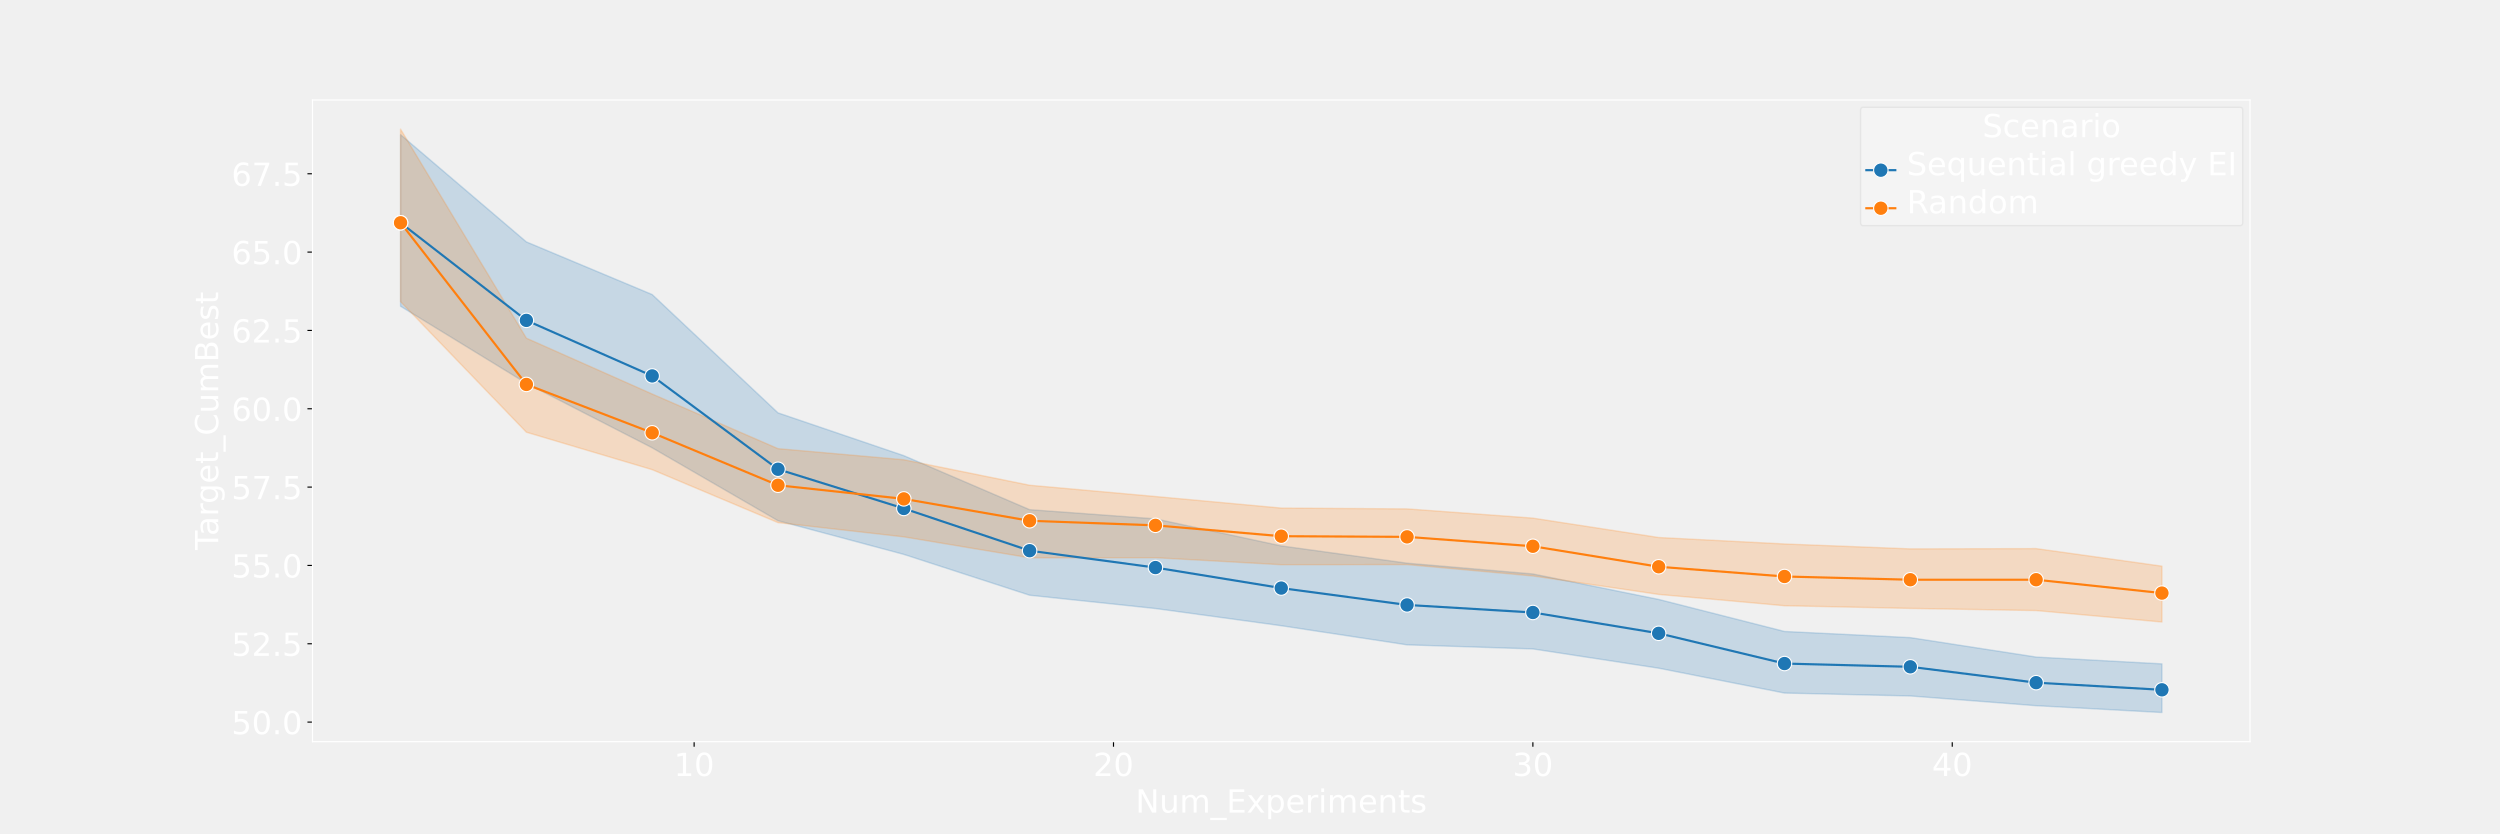
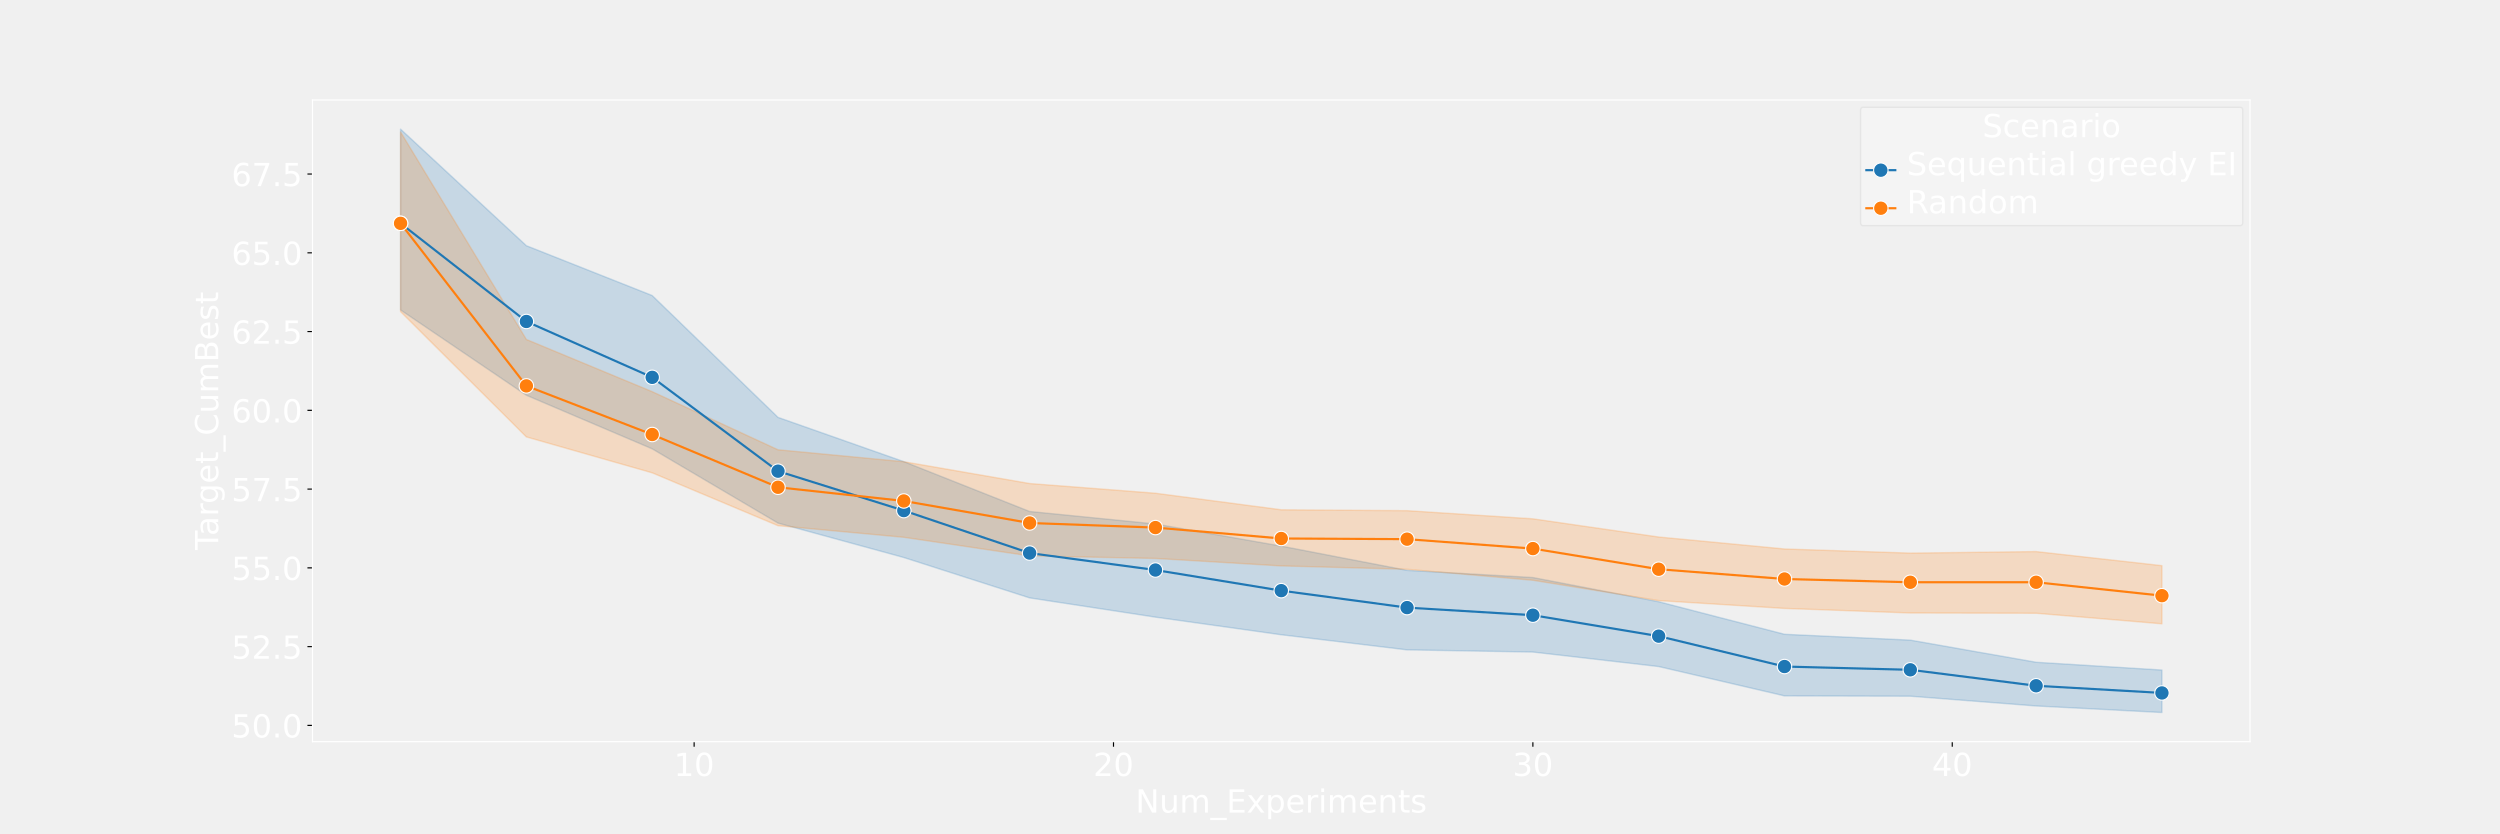
<svg xmlns="http://www.w3.org/2000/svg" xmlns:xlink="http://www.w3.org/1999/xlink" width="1728pt" height="576pt" viewBox="0 0 1728 576" version="1.1">
  <defs>
    <style type="text/css">*{stroke-linejoin: round; stroke-linecap: butt}</style>
  </defs>
  <g id="figure_1">
    <g id="patch_1">
      <path d="M 0 576  L 1728 576  L 1728 0  L 0 0  L 0 576  z " style="fill: none" />
    </g>
    <g id="axes_1">
      <g id="patch_2">
        <path d="M 216 512.64  L 1555.2 512.64  L 1555.2 69.12  L 216 69.12  L 216 512.64  z " style="fill: none" />
      </g>
      <g id="PolyCollection_1">
        <defs>
-           <path id="m6b1d3afaa6" d="M 276.873 -482.898  L 276.873 -364.313  L 363.834 -311.056  L 450.795 -266.464  L 537.756 -216.076  L 624.717 -192.805  L 711.678 -164.578  L 798.639 -155.39  L 885.6 -143.5  L 972.561 -130.277  L 1059.522 -127.456  L 1146.483 -114.148  L 1233.444 -96.96  L 1320.405 -94.95  L 1407.366 -88.23  L 1494.327 -83.52  L 1494.327 -117.121  L 1494.327 -117.121  L 1407.366 -121.837  L 1320.405 -135.272  L 1233.444 -139.528  L 1146.483 -161.669  L 1059.522 -179.256  L 972.561 -186.714  L 885.6 -198.647  L 798.639 -217.356  L 711.678 -223.705  L 624.717 -261.041  L 537.756 -290.604  L 450.795 -372.399  L 363.834 -408.781  L 276.873 -482.898  z " style="stroke: #1f77b4; stroke-opacity: 0.2" />
+           <path id="m8023d11103" d="M 276.873 -486.72  L 276.873 -361.761  L 363.834 -302.789  L 450.795 -265.754  L 537.756 -214.434  L 624.717 -190.644  L 711.678 -162.732  L 798.639 -149.431  L 885.6 -137.256  L 972.561 -126.815  L 1059.522 -125.299  L 1146.483 -115.285  L 1233.444 -95.008  L 1320.405 -94.782  L 1407.366 -88.025  L 1494.327 -83.52  L 1494.327 -112.858  L 1494.327 -112.858  L 1407.366 -118.231  L 1320.405 -133.536  L 1233.444 -137.578  L 1146.483 -160.067  L 1059.522 -176.797  L 972.561 -181.762  L 885.6 -198.51  L 798.639 -213.806  L 711.678 -222.455  L 624.717 -256.9  L 537.756 -287.5  L 450.795 -371.722  L 363.834 -406.154  L 276.873 -486.72  z " style="stroke: #1f77b4; stroke-opacity: 0.2" />
        </defs>
-         <g clip-path="url(#p568fb8f719)">
-           <use xlink:href="#m6b1d3afaa6" x="0" y="576" style="fill: #1f77b4; fill-opacity: 0.2; stroke: #1f77b4; stroke-opacity: 0.2" />
+         <g clip-path="url(#p791ba29fd0)">
+           <use xlink:href="#m8023d11103" x="0" y="576" style="fill: #1f77b4; fill-opacity: 0.2; stroke: #1f77b4; stroke-opacity: 0.2" />
        </g>
      </g>
      <g id="PolyCollection_2">
        <defs>
-           <path id="m522bd55284" d="M 276.873 -486.72  L 276.873 -367.518  L 363.834 -277.247  L 450.795 -251.369  L 537.756 -214.756  L 624.717 -204.92  L 711.678 -190.425  L 798.639 -190.51  L 885.6 -185.677  L 972.561 -185.76  L 1059.522 -177.893  L 1146.483 -165.142  L 1233.444 -157.32  L 1320.405 -155.48  L 1407.366 -153.979  L 1494.327 -146.067  L 1494.327 -184.672  L 1494.327 -184.672  L 1407.366 -196.798  L 1320.405 -196.611  L 1233.444 -199.999  L 1146.483 -204.463  L 1059.522 -217.863  L 972.561 -224.248  L 885.6 -224.811  L 798.639 -232.807  L 711.678 -240.59  L 624.717 -258.207  L 537.756 -265.875  L 450.795 -303.632  L 363.834 -342.232  L 276.873 -486.72  z " style="stroke: #ff7f0e; stroke-opacity: 0.2" />
+           <path id="md706992bbb" d="M 276.873 -484.765  L 276.873 -360.594  L 363.834 -273.994  L 450.795 -249.178  L 537.756 -212.633  L 624.717 -204.616  L 711.678 -191.754  L 798.639 -190.006  L 885.6 -184.835  L 972.561 -182.505  L 1059.522 -174.917  L 1146.483 -160.855  L 1233.444 -155.465  L 1320.405 -152.303  L 1407.366 -152.113  L 1494.327 -144.836  L 1494.327 -185.01  L 1494.327 -185.01  L 1407.366 -194.746  L 1320.405 -193.692  L 1233.444 -196.539  L 1146.483 -204.811  L 1059.522 -217.38  L 972.561 -223.017  L 885.6 -223.635  L 798.639 -235.072  L 711.678 -241.779  L 624.717 -256.849  L 537.756 -265.106  L 450.795 -305.268  L 363.834 -341.347  L 276.873 -484.765  z " style="stroke: #ff7f0e; stroke-opacity: 0.2" />
        </defs>
-         <g clip-path="url(#p568fb8f719)">
-           <use xlink:href="#m522bd55284" x="0" y="576" style="fill: #ff7f0e; fill-opacity: 0.2; stroke: #ff7f0e; stroke-opacity: 0.2" />
+         <g clip-path="url(#p791ba29fd0)">
+           <use xlink:href="#md706992bbb" x="0" y="576" style="fill: #ff7f0e; fill-opacity: 0.2; stroke: #ff7f0e; stroke-opacity: 0.2" />
        </g>
      </g>
      <g id="matplotlib.axis_1">
        <g id="xtick_1">
          <g id="line2d_1">
            <defs>
-               <path id="m9f01b15230" d="M 0 0  L 0 3.5  " style="stroke: #000000; stroke-width: 0.8" />
-             </defs>
-             <g>
-               <use xlink:href="#m9f01b15230" x="479.782" y="512.64" style="stroke: #000000; stroke-width: 0.8" />
+               <path id="m053a741229" d="M 0 0  L 0 3.5  " style="stroke: #000000; stroke-width: 0.8" />
+             </defs>
+             <g>
+               <use xlink:href="#m053a741229" x="479.782" y="512.64" style="stroke: #000000; stroke-width: 0.8" />
            </g>
          </g>
          <g id="text_1">
            <g style="fill: #ffffff" transform="translate(465.7843 536.3566) scale(0.22 -0.22)">
              <defs>
                <path id="DejaVuSans-31" d="M 794 531  L 1825 531  L 1825 4091  L 703 3866  L 703 4441  L 1819 4666  L 2450 4666  L 2450 531  L 3481 531  L 3481 0  L 794 0  L 794 531  z " transform="scale(0.015625)" />
                <path id="DejaVuSans-30" d="M 2034 4250  Q 1547 4250 1301 3770  Q 1056 3291 1056 2328  Q 1056 1369 1301 889  Q 1547 409 2034 409  Q 2525 409 2770 889  Q 3016 1369 3016 2328  Q 3016 3291 2770 3770  Q 2525 4250 2034 4250  z M 2034 4750  Q 2819 4750 3233 4129  Q 3647 3509 3647 2328  Q 3647 1150 3233 529  Q 2819 -91 2034 -91  Q 1250 -91 836 529  Q 422 1150 422 2328  Q 422 3509 836 4129  Q 1250 4750 2034 4750  z " transform="scale(0.015625)" />
              </defs>
              <use xlink:href="#DejaVuSans-31" />
              <use xlink:href="#DejaVuSans-30" x="63.623" />
            </g>
          </g>
        </g>
        <g id="xtick_2">
          <g id="line2d_2">
            <g>
-               <use xlink:href="#m9f01b15230" x="769.652" y="512.64" style="stroke: #000000; stroke-width: 0.8" />
+               <use xlink:href="#m053a741229" x="769.652" y="512.64" style="stroke: #000000; stroke-width: 0.8" />
            </g>
          </g>
          <g id="text_2">
            <g style="fill: #ffffff" transform="translate(755.6544 536.3566) scale(0.22 -0.22)">
              <defs>
                <path id="DejaVuSans-32" d="M 1228 531  L 3431 531  L 3431 0  L 469 0  L 469 531  Q 828 903 1448 1529  Q 2069 2156 2228 2338  Q 2531 2678 2651 2914  Q 2772 3150 2772 3378  Q 2772 3750 2511 3984  Q 2250 4219 1831 4219  Q 1534 4219 1204 4116  Q 875 4013 500 3803  L 500 4441  Q 881 4594 1212 4672  Q 1544 4750 1819 4750  Q 2544 4750 2975 4387  Q 3406 4025 3406 3419  Q 3406 3131 3298 2873  Q 3191 2616 2906 2266  Q 2828 2175 2409 1742  Q 1991 1309 1228 531  z " transform="scale(0.015625)" />
              </defs>
              <use xlink:href="#DejaVuSans-32" />
              <use xlink:href="#DejaVuSans-30" x="63.623" />
            </g>
          </g>
        </g>
        <g id="xtick_3">
          <g id="line2d_3">
            <g>
-               <use xlink:href="#m9f01b15230" x="1059.522" y="512.64" style="stroke: #000000; stroke-width: 0.8" />
+               <use xlink:href="#m053a741229" x="1059.522" y="512.64" style="stroke: #000000; stroke-width: 0.8" />
            </g>
          </g>
          <g id="text_3">
            <g style="fill: #ffffff" transform="translate(1045.525 536.3566) scale(0.22 -0.22)">
              <defs>
                <path id="DejaVuSans-33" d="M 2597 2516  Q 3050 2419 3304 2112  Q 3559 1806 3559 1356  Q 3559 666 3084 287  Q 2609 -91 1734 -91  Q 1441 -91 1130 -33  Q 819 25 488 141  L 488 750  Q 750 597 1062 519  Q 1375 441 1716 441  Q 2309 441 2620 675  Q 2931 909 2931 1356  Q 2931 1769 2642 2001  Q 2353 2234 1838 2234  L 1294 2234  L 1294 2753  L 1863 2753  Q 2328 2753 2575 2939  Q 2822 3125 2822 3475  Q 2822 3834 2567 4026  Q 2313 4219 1838 4219  Q 1578 4219 1281 4162  Q 984 4106 628 3988  L 628 4550  Q 988 4650 1302 4700  Q 1616 4750 1894 4750  Q 2613 4750 3031 4423  Q 3450 4097 3450 3541  Q 3450 3153 3228 2886  Q 3006 2619 2597 2516  z " transform="scale(0.015625)" />
              </defs>
              <use xlink:href="#DejaVuSans-33" />
              <use xlink:href="#DejaVuSans-30" x="63.623" />
            </g>
          </g>
        </g>
        <g id="xtick_4">
          <g id="line2d_4">
            <g>
-               <use xlink:href="#m9f01b15230" x="1349.392" y="512.64" style="stroke: #000000; stroke-width: 0.8" />
+               <use xlink:href="#m053a741229" x="1349.392" y="512.64" style="stroke: #000000; stroke-width: 0.8" />
            </g>
          </g>
          <g id="text_4">
            <g style="fill: #ffffff" transform="translate(1335.395 536.3566) scale(0.22 -0.22)">
              <defs>
                <path id="DejaVuSans-34" d="M 2419 4116  L 825 1625  L 2419 1625  L 2419 4116  z M 2253 4666  L 3047 4666  L 3047 1625  L 3713 1625  L 3713 1100  L 3047 1100  L 3047 0  L 2419 0  L 2419 1100  L 313 1100  L 313 1709  L 2253 4666  z " transform="scale(0.015625)" />
              </defs>
              <use xlink:href="#DejaVuSans-34" />
              <use xlink:href="#DejaVuSans-30" x="63.623" />
            </g>
          </g>
        </g>
        <g id="text_5">
          <g style="fill: #ffffff" transform="translate(784.8967 561.6484) scale(0.22 -0.22)">
            <defs>
              <path id="DejaVuSans-4e" d="M 628 4666  L 1478 4666  L 3547 763  L 3547 4666  L 4159 4666  L 4159 0  L 3309 0  L 1241 3903  L 1241 0  L 628 0  L 628 4666  z " transform="scale(0.015625)" />
              <path id="DejaVuSans-75" d="M 544 1381  L 544 3500  L 1119 3500  L 1119 1403  Q 1119 906 1312 657  Q 1506 409 1894 409  Q 2359 409 2629 706  Q 2900 1003 2900 1516  L 2900 3500  L 3475 3500  L 3475 0  L 2900 0  L 2900 538  Q 2691 219 2414 64  Q 2138 -91 1772 -91  Q 1169 -91 856 284  Q 544 659 544 1381  z M 1991 3584  L 1991 3584  z " transform="scale(0.015625)" />
              <path id="DejaVuSans-6d" d="M 3328 2828  Q 3544 3216 3844 3400  Q 4144 3584 4550 3584  Q 5097 3584 5394 3201  Q 5691 2819 5691 2113  L 5691 0  L 5113 0  L 5113 2094  Q 5113 2597 4934 2840  Q 4756 3084 4391 3084  Q 3944 3084 3684 2787  Q 3425 2491 3425 1978  L 3425 0  L 2847 0  L 2847 2094  Q 2847 2600 2669 2842  Q 2491 3084 2119 3084  Q 1678 3084 1418 2786  Q 1159 2488 1159 1978  L 1159 0  L 581 0  L 581 3500  L 1159 3500  L 1159 2956  Q 1356 3278 1631 3431  Q 1906 3584 2284 3584  Q 2666 3584 2933 3390  Q 3200 3197 3328 2828  z " transform="scale(0.015625)" />
              <path id="DejaVuSans-5f" d="M 3263 -1063  L 3263 -1509  L -63 -1509  L -63 -1063  L 3263 -1063  z " transform="scale(0.015625)" />
              <path id="DejaVuSans-45" d="M 628 4666  L 3578 4666  L 3578 4134  L 1259 4134  L 1259 2753  L 3481 2753  L 3481 2222  L 1259 2222  L 1259 531  L 3634 531  L 3634 0  L 628 0  L 628 4666  z " transform="scale(0.015625)" />
              <path id="DejaVuSans-78" d="M 3513 3500  L 2247 1797  L 3578 0  L 2900 0  L 1881 1375  L 863 0  L 184 0  L 1544 1831  L 300 3500  L 978 3500  L 1906 2253  L 2834 3500  L 3513 3500  z " transform="scale(0.015625)" />
              <path id="DejaVuSans-70" d="M 1159 525  L 1159 -1331  L 581 -1331  L 581 3500  L 1159 3500  L 1159 2969  Q 1341 3281 1617 3432  Q 1894 3584 2278 3584  Q 2916 3584 3314 3078  Q 3713 2572 3713 1747  Q 3713 922 3314 415  Q 2916 -91 2278 -91  Q 1894 -91 1617 61  Q 1341 213 1159 525  z M 3116 1747  Q 3116 2381 2855 2742  Q 2594 3103 2138 3103  Q 1681 3103 1420 2742  Q 1159 2381 1159 1747  Q 1159 1113 1420 752  Q 1681 391 2138 391  Q 2594 391 2855 752  Q 3116 1113 3116 1747  z " transform="scale(0.015625)" />
              <path id="DejaVuSans-65" d="M 3597 1894  L 3597 1613  L 953 1613  Q 991 1019 1311 708  Q 1631 397 2203 397  Q 2534 397 2845 478  Q 3156 559 3463 722  L 3463 178  Q 3153 47 2828 -22  Q 2503 -91 2169 -91  Q 1331 -91 842 396  Q 353 884 353 1716  Q 353 2575 817 3079  Q 1281 3584 2069 3584  Q 2775 3584 3186 3129  Q 3597 2675 3597 1894  z M 3022 2063  Q 3016 2534 2758 2815  Q 2500 3097 2075 3097  Q 1594 3097 1305 2825  Q 1016 2553 972 2059  L 3022 2063  z " transform="scale(0.015625)" />
              <path id="DejaVuSans-72" d="M 2631 2963  Q 2534 3019 2420 3045  Q 2306 3072 2169 3072  Q 1681 3072 1420 2755  Q 1159 2438 1159 1844  L 1159 0  L 581 0  L 581 3500  L 1159 3500  L 1159 2956  Q 1341 3275 1631 3429  Q 1922 3584 2338 3584  Q 2397 3584 2469 3576  Q 2541 3569 2628 3553  L 2631 2963  z " transform="scale(0.015625)" />
              <path id="DejaVuSans-69" d="M 603 3500  L 1178 3500  L 1178 0  L 603 0  L 603 3500  z M 603 4863  L 1178 4863  L 1178 4134  L 603 4134  L 603 4863  z " transform="scale(0.015625)" />
              <path id="DejaVuSans-6e" d="M 3513 2113  L 3513 0  L 2938 0  L 2938 2094  Q 2938 2591 2744 2837  Q 2550 3084 2163 3084  Q 1697 3084 1428 2787  Q 1159 2491 1159 1978  L 1159 0  L 581 0  L 581 3500  L 1159 3500  L 1159 2956  Q 1366 3272 1645 3428  Q 1925 3584 2291 3584  Q 2894 3584 3203 3211  Q 3513 2838 3513 2113  z " transform="scale(0.015625)" />
              <path id="DejaVuSans-74" d="M 1172 4494  L 1172 3500  L 2356 3500  L 2356 3053  L 1172 3053  L 1172 1153  Q 1172 725 1289 603  Q 1406 481 1766 481  L 2356 481  L 2356 0  L 1766 0  Q 1100 0 847 248  Q 594 497 594 1153  L 594 3053  L 172 3053  L 172 3500  L 594 3500  L 594 4494  L 1172 4494  z " transform="scale(0.015625)" />
              <path id="DejaVuSans-73" d="M 2834 3397  L 2834 2853  Q 2591 2978 2328 3040  Q 2066 3103 1784 3103  Q 1356 3103 1142 2972  Q 928 2841 928 2578  Q 928 2378 1081 2264  Q 1234 2150 1697 2047  L 1894 2003  Q 2506 1872 2764 1633  Q 3022 1394 3022 966  Q 3022 478 2636 193  Q 2250 -91 1575 -91  Q 1294 -91 989 -36  Q 684 19 347 128  L 347 722  Q 666 556 975 473  Q 1284 391 1588 391  Q 1994 391 2212 530  Q 2431 669 2431 922  Q 2431 1156 2273 1281  Q 2116 1406 1581 1522  L 1381 1569  Q 847 1681 609 1914  Q 372 2147 372 2553  Q 372 3047 722 3315  Q 1072 3584 1716 3584  Q 2034 3584 2315 3537  Q 2597 3491 2834 3397  z " transform="scale(0.015625)" />
            </defs>
            <use xlink:href="#DejaVuSans-4e" />
            <use xlink:href="#DejaVuSans-75" x="74.805" />
            <use xlink:href="#DejaVuSans-6d" x="138.184" />
            <use xlink:href="#DejaVuSans-5f" x="235.596" />
            <use xlink:href="#DejaVuSans-45" x="285.596" />
            <use xlink:href="#DejaVuSans-78" x="348.779" />
            <use xlink:href="#DejaVuSans-70" x="407.959" />
            <use xlink:href="#DejaVuSans-65" x="471.436" />
            <use xlink:href="#DejaVuSans-72" x="532.959" />
            <use xlink:href="#DejaVuSans-69" x="574.072" />
            <use xlink:href="#DejaVuSans-6d" x="601.855" />
            <use xlink:href="#DejaVuSans-65" x="699.268" />
            <use xlink:href="#DejaVuSans-6e" x="760.791" />
            <use xlink:href="#DejaVuSans-74" x="824.17" />
            <use xlink:href="#DejaVuSans-73" x="863.379" />
          </g>
        </g>
      </g>
      <g id="matplotlib.axis_2">
        <g id="ytick_1">
          <g id="line2d_5">
            <defs>
-               <path id="m032717b1e7" d="M 0 0  L -3.5 0  " style="stroke: #000000; stroke-width: 0.8" />
-             </defs>
-             <g>
-               <use xlink:href="#m032717b1e7" x="216" y="499.108" style="stroke: #000000; stroke-width: 0.8" />
+               <path id="m3810c0549a" d="M 0 0  L -3.5 0  " style="stroke: #000000; stroke-width: 0.8" />
+             </defs>
+             <g>
+               <use xlink:href="#m3810c0549a" x="216" y="501.397" style="stroke: #000000; stroke-width: 0.8" />
            </g>
          </g>
          <g id="text_6">
-             <g style="fill: #ffffff" transform="translate(160.0156 507.4663) scale(0.22 -0.22)">
+             <g style="fill: #ffffff" transform="translate(160.0156 509.7552) scale(0.22 -0.22)">
              <defs>
                <path id="DejaVuSans-35" d="M 691 4666  L 3169 4666  L 3169 4134  L 1269 4134  L 1269 2991  Q 1406 3038 1543 3061  Q 1681 3084 1819 3084  Q 2600 3084 3056 2656  Q 3513 2228 3513 1497  Q 3513 744 3044 326  Q 2575 -91 1722 -91  Q 1428 -91 1123 -41  Q 819 9 494 109  L 494 744  Q 775 591 1075 516  Q 1375 441 1709 441  Q 2250 441 2565 725  Q 2881 1009 2881 1497  Q 2881 1984 2565 2268  Q 2250 2553 1709 2553  Q 1456 2553 1204 2497  Q 953 2441 691 2322  L 691 4666  z " transform="scale(0.015625)" />
                <path id="DejaVuSans-2e" d="M 684 794  L 1344 794  L 1344 0  L 684 0  L 684 794  z " transform="scale(0.015625)" />
              </defs>
              <use xlink:href="#DejaVuSans-35" />
              <use xlink:href="#DejaVuSans-30" x="63.623" />
              <use xlink:href="#DejaVuSans-2e" x="127.246" />
              <use xlink:href="#DejaVuSans-30" x="159.033" />
            </g>
          </g>
        </g>
        <g id="ytick_2">
          <g id="line2d_6">
            <g>
-               <use xlink:href="#m032717b1e7" x="216" y="444.964" style="stroke: #000000; stroke-width: 0.8" />
+               <use xlink:href="#m3810c0549a" x="216" y="446.955" style="stroke: #000000; stroke-width: 0.8" />
            </g>
          </g>
          <g id="text_7">
-             <g style="fill: #ffffff" transform="translate(160.0156 453.3227) scale(0.22 -0.22)">
+             <g style="fill: #ffffff" transform="translate(160.0156 455.3134) scale(0.22 -0.22)">
              <use xlink:href="#DejaVuSans-35" />
              <use xlink:href="#DejaVuSans-32" x="63.623" />
              <use xlink:href="#DejaVuSans-2e" x="127.246" />
              <use xlink:href="#DejaVuSans-35" x="159.033" />
            </g>
          </g>
        </g>
        <g id="ytick_3">
          <g id="line2d_7">
            <g>
-               <use xlink:href="#m032717b1e7" x="216" y="390.821" style="stroke: #000000; stroke-width: 0.8" />
+               <use xlink:href="#m3810c0549a" x="216" y="392.513" style="stroke: #000000; stroke-width: 0.8" />
            </g>
          </g>
          <g id="text_8">
-             <g style="fill: #ffffff" transform="translate(160.0156 399.1791) scale(0.22 -0.22)">
+             <g style="fill: #ffffff" transform="translate(160.0156 400.8717) scale(0.22 -0.22)">
              <use xlink:href="#DejaVuSans-35" />
              <use xlink:href="#DejaVuSans-35" x="63.623" />
              <use xlink:href="#DejaVuSans-2e" x="127.246" />
              <use xlink:href="#DejaVuSans-30" x="159.033" />
            </g>
          </g>
        </g>
        <g id="ytick_4">
          <g id="line2d_8">
            <g>
-               <use xlink:href="#m032717b1e7" x="216" y="336.677" style="stroke: #000000; stroke-width: 0.8" />
+               <use xlink:href="#m3810c0549a" x="216" y="338.072" style="stroke: #000000; stroke-width: 0.8" />
            </g>
          </g>
          <g id="text_9">
-             <g style="fill: #ffffff" transform="translate(160.0156 345.0355) scale(0.22 -0.22)">
+             <g style="fill: #ffffff" transform="translate(160.0156 346.4299) scale(0.22 -0.22)">
              <defs>
                <path id="DejaVuSans-37" d="M 525 4666  L 3525 4666  L 3525 4397  L 1831 0  L 1172 0  L 2766 4134  L 525 4134  L 525 4666  z " transform="scale(0.015625)" />
              </defs>
              <use xlink:href="#DejaVuSans-35" />
              <use xlink:href="#DejaVuSans-37" x="63.623" />
              <use xlink:href="#DejaVuSans-2e" x="127.246" />
              <use xlink:href="#DejaVuSans-35" x="159.033" />
            </g>
          </g>
        </g>
        <g id="ytick_5">
          <g id="line2d_9">
            <g>
-               <use xlink:href="#m032717b1e7" x="216" y="282.534" style="stroke: #000000; stroke-width: 0.8" />
+               <use xlink:href="#m3810c0549a" x="216" y="283.63" style="stroke: #000000; stroke-width: 0.8" />
            </g>
          </g>
          <g id="text_10">
-             <g style="fill: #ffffff" transform="translate(160.0156 290.8919) scale(0.22 -0.22)">
+             <g style="fill: #ffffff" transform="translate(160.0156 291.9881) scale(0.22 -0.22)">
              <defs>
                <path id="DejaVuSans-36" d="M 2113 2584  Q 1688 2584 1439 2293  Q 1191 2003 1191 1497  Q 1191 994 1439 701  Q 1688 409 2113 409  Q 2538 409 2786 701  Q 3034 994 3034 1497  Q 3034 2003 2786 2293  Q 2538 2584 2113 2584  z M 3366 4563  L 3366 3988  Q 3128 4100 2886 4159  Q 2644 4219 2406 4219  Q 1781 4219 1451 3797  Q 1122 3375 1075 2522  Q 1259 2794 1537 2939  Q 1816 3084 2150 3084  Q 2853 3084 3261 2657  Q 3669 2231 3669 1497  Q 3669 778 3244 343  Q 2819 -91 2113 -91  Q 1303 -91 875 529  Q 447 1150 447 2328  Q 447 3434 972 4092  Q 1497 4750 2381 4750  Q 2619 4750 2861 4703  Q 3103 4656 3366 4563  z " transform="scale(0.015625)" />
              </defs>
              <use xlink:href="#DejaVuSans-36" />
              <use xlink:href="#DejaVuSans-30" x="63.623" />
              <use xlink:href="#DejaVuSans-2e" x="127.246" />
              <use xlink:href="#DejaVuSans-30" x="159.033" />
            </g>
          </g>
        </g>
        <g id="ytick_6">
          <g id="line2d_10">
            <g>
-               <use xlink:href="#m032717b1e7" x="216" y="228.39" style="stroke: #000000; stroke-width: 0.8" />
+               <use xlink:href="#m3810c0549a" x="216" y="229.188" style="stroke: #000000; stroke-width: 0.8" />
            </g>
          </g>
          <g id="text_11">
-             <g style="fill: #ffffff" transform="translate(160.0156 236.7483) scale(0.22 -0.22)">
+             <g style="fill: #ffffff" transform="translate(160.0156 237.5464) scale(0.22 -0.22)">
              <use xlink:href="#DejaVuSans-36" />
              <use xlink:href="#DejaVuSans-32" x="63.623" />
              <use xlink:href="#DejaVuSans-2e" x="127.246" />
              <use xlink:href="#DejaVuSans-35" x="159.033" />
            </g>
          </g>
        </g>
        <g id="ytick_7">
          <g id="line2d_11">
            <g>
-               <use xlink:href="#m032717b1e7" x="216" y="174.246" style="stroke: #000000; stroke-width: 0.8" />
+               <use xlink:href="#m3810c0549a" x="216" y="174.746" style="stroke: #000000; stroke-width: 0.8" />
            </g>
          </g>
          <g id="text_12">
-             <g style="fill: #ffffff" transform="translate(160.0156 182.6047) scale(0.22 -0.22)">
+             <g style="fill: #ffffff" transform="translate(160.0156 183.1046) scale(0.22 -0.22)">
              <use xlink:href="#DejaVuSans-36" />
              <use xlink:href="#DejaVuSans-35" x="63.623" />
              <use xlink:href="#DejaVuSans-2e" x="127.246" />
              <use xlink:href="#DejaVuSans-30" x="159.033" />
            </g>
          </g>
        </g>
        <g id="ytick_8">
          <g id="line2d_12">
            <g>
-               <use xlink:href="#m032717b1e7" x="216" y="120.103" style="stroke: #000000; stroke-width: 0.8" />
+               <use xlink:href="#m3810c0549a" x="216" y="120.305" style="stroke: #000000; stroke-width: 0.8" />
            </g>
          </g>
          <g id="text_13">
-             <g style="fill: #ffffff" transform="translate(160.0156 128.4611) scale(0.22 -0.22)">
+             <g style="fill: #ffffff" transform="translate(160.0156 128.6628) scale(0.22 -0.22)">
              <use xlink:href="#DejaVuSans-36" />
              <use xlink:href="#DejaVuSans-37" x="63.623" />
              <use xlink:href="#DejaVuSans-2e" x="127.246" />
              <use xlink:href="#DejaVuSans-35" x="159.033" />
            </g>
          </g>
        </g>
        <g id="text_14">
          <g style="fill: #ffffff" transform="translate(150.8284 380.1433) rotate(-90) scale(0.22 -0.22)">
            <defs>
              <path id="DejaVuSans-54" d="M -19 4666  L 3928 4666  L 3928 4134  L 2272 4134  L 2272 0  L 1638 0  L 1638 4134  L -19 4134  L -19 4666  z " transform="scale(0.015625)" />
              <path id="DejaVuSans-61" d="M 2194 1759  Q 1497 1759 1228 1600  Q 959 1441 959 1056  Q 959 750 1161 570  Q 1363 391 1709 391  Q 2188 391 2477 730  Q 2766 1069 2766 1631  L 2766 1759  L 2194 1759  z M 3341 1997  L 3341 0  L 2766 0  L 2766 531  Q 2569 213 2275 61  Q 1981 -91 1556 -91  Q 1019 -91 701 211  Q 384 513 384 1019  Q 384 1609 779 1909  Q 1175 2209 1959 2209  L 2766 2209  L 2766 2266  Q 2766 2663 2505 2880  Q 2244 3097 1772 3097  Q 1472 3097 1187 3025  Q 903 2953 641 2809  L 641 3341  Q 956 3463 1253 3523  Q 1550 3584 1831 3584  Q 2591 3584 2966 3190  Q 3341 2797 3341 1997  z " transform="scale(0.015625)" />
              <path id="DejaVuSans-67" d="M 2906 1791  Q 2906 2416 2648 2759  Q 2391 3103 1925 3103  Q 1463 3103 1205 2759  Q 947 2416 947 1791  Q 947 1169 1205 825  Q 1463 481 1925 481  Q 2391 481 2648 825  Q 2906 1169 2906 1791  z M 3481 434  Q 3481 -459 3084 -895  Q 2688 -1331 1869 -1331  Q 1566 -1331 1297 -1286  Q 1028 -1241 775 -1147  L 775 -588  Q 1028 -725 1275 -790  Q 1522 -856 1778 -856  Q 2344 -856 2625 -561  Q 2906 -266 2906 331  L 2906 616  Q 2728 306 2450 153  Q 2172 0 1784 0  Q 1141 0 747 490  Q 353 981 353 1791  Q 353 2603 747 3093  Q 1141 3584 1784 3584  Q 2172 3584 2450 3431  Q 2728 3278 2906 2969  L 2906 3500  L 3481 3500  L 3481 434  z " transform="scale(0.015625)" />
              <path id="DejaVuSans-43" d="M 4122 4306  L 4122 3641  Q 3803 3938 3442 4084  Q 3081 4231 2675 4231  Q 1875 4231 1450 3742  Q 1025 3253 1025 2328  Q 1025 1406 1450 917  Q 1875 428 2675 428  Q 3081 428 3442 575  Q 3803 722 4122 1019  L 4122 359  Q 3791 134 3420 21  Q 3050 -91 2638 -91  Q 1578 -91 968 557  Q 359 1206 359 2328  Q 359 3453 968 4101  Q 1578 4750 2638 4750  Q 3056 4750 3426 4639  Q 3797 4528 4122 4306  z " transform="scale(0.015625)" />
              <path id="DejaVuSans-42" d="M 1259 2228  L 1259 519  L 2272 519  Q 2781 519 3026 730  Q 3272 941 3272 1375  Q 3272 1813 3026 2020  Q 2781 2228 2272 2228  L 1259 2228  z M 1259 4147  L 1259 2741  L 2194 2741  Q 2656 2741 2882 2914  Q 3109 3088 3109 3444  Q 3109 3797 2882 3972  Q 2656 4147 2194 4147  L 1259 4147  z M 628 4666  L 2241 4666  Q 2963 4666 3353 4366  Q 3744 4066 3744 3513  Q 3744 3084 3544 2831  Q 3344 2578 2956 2516  Q 3422 2416 3680 2098  Q 3938 1781 3938 1306  Q 3938 681 3513 340  Q 3088 0 2303 0  L 628 0  L 628 4666  z " transform="scale(0.015625)" />
            </defs>
            <use xlink:href="#DejaVuSans-54" />
            <use xlink:href="#DejaVuSans-61" x="44.584" />
            <use xlink:href="#DejaVuSans-72" x="105.863" />
            <use xlink:href="#DejaVuSans-67" x="145.227" />
            <use xlink:href="#DejaVuSans-65" x="208.703" />
            <use xlink:href="#DejaVuSans-74" x="270.227" />
            <use xlink:href="#DejaVuSans-5f" x="309.436" />
            <use xlink:href="#DejaVuSans-43" x="359.436" />
            <use xlink:href="#DejaVuSans-75" x="429.26" />
            <use xlink:href="#DejaVuSans-6d" x="492.639" />
            <use xlink:href="#DejaVuSans-42" x="590.051" />
            <use xlink:href="#DejaVuSans-65" x="658.654" />
            <use xlink:href="#DejaVuSans-73" x="720.178" />
            <use xlink:href="#DejaVuSans-74" x="772.277" />
          </g>
        </g>
      </g>
      <g id="line2d_13">
-         <path d="M 276.873 153.985  L 363.834 221.447  L 450.795 259.839  L 537.756 324.342  L 624.717 351.454  L 711.678 380.645  L 798.639 392.306  L 885.6 406.479  L 972.561 418.139  L 1059.522 423.352  L 1146.483 437.755  L 1233.444 458.649  L 1320.405 460.889  L 1407.366 471.859  L 1494.327 476.799  " clip-path="url(#p568fb8f719)" style="fill: none; stroke: #1f77b4; stroke-width: 1.5; stroke-linecap: square" />
+         <path d="M 276.873 154.374  L 363.834 222.207  L 450.795 260.81  L 537.756 325.669  L 624.717 352.93  L 711.678 382.282  L 798.639 394.006  L 885.6 408.258  L 972.561 419.982  L 1059.522 425.224  L 1146.483 439.706  L 1233.444 460.715  L 1320.405 462.967  L 1407.366 473.998  L 1494.327 478.965  " clip-path="url(#p791ba29fd0)" style="fill: none; stroke: #1f77b4; stroke-width: 1.5; stroke-linecap: square" />
        <defs>
-           <path id="m87e4c36dbc" d="M 0 5  C 1.326 5 2.598 4.473 3.536 3.536  C 4.473 2.598 5 1.326 5 0  C 5 -1.326 4.473 -2.598 3.536 -3.536  C 2.598 -4.473 1.326 -5 0 -5  C -1.326 -5 -2.598 -4.473 -3.536 -3.536  C -4.473 -2.598 -5 -1.326 -5 0  C -5 1.326 -4.473 2.598 -3.536 3.536  C -2.598 4.473 -1.326 5 0 5  z " style="stroke: #ffffff; stroke-width: 0.75" />
+           <path id="m7e6ae985ef" d="M 0 5  C 1.326 5 2.598 4.473 3.536 3.536  C 4.473 2.598 5 1.326 5 0  C 5 -1.326 4.473 -2.598 3.536 -3.536  C 2.598 -4.473 1.326 -5 0 -5  C -1.326 -5 -2.598 -4.473 -3.536 -3.536  C -4.473 -2.598 -5 -1.326 -5 0  C -5 1.326 -4.473 2.598 -3.536 3.536  C -2.598 4.473 -1.326 5 0 5  z " style="stroke: #ffffff; stroke-width: 0.75" />
        </defs>
-         <g clip-path="url(#p568fb8f719)">
-           <use xlink:href="#m87e4c36dbc" x="276.873" y="153.985" style="fill: #1f77b4; stroke: #ffffff; stroke-width: 0.75" />
-           <use xlink:href="#m87e4c36dbc" x="363.834" y="221.447" style="fill: #1f77b4; stroke: #ffffff; stroke-width: 0.75" />
-           <use xlink:href="#m87e4c36dbc" x="450.795" y="259.839" style="fill: #1f77b4; stroke: #ffffff; stroke-width: 0.75" />
-           <use xlink:href="#m87e4c36dbc" x="537.756" y="324.342" style="fill: #1f77b4; stroke: #ffffff; stroke-width: 0.75" />
-           <use xlink:href="#m87e4c36dbc" x="624.717" y="351.454" style="fill: #1f77b4; stroke: #ffffff; stroke-width: 0.75" />
-           <use xlink:href="#m87e4c36dbc" x="711.678" y="380.645" style="fill: #1f77b4; stroke: #ffffff; stroke-width: 0.75" />
-           <use xlink:href="#m87e4c36dbc" x="798.639" y="392.306" style="fill: #1f77b4; stroke: #ffffff; stroke-width: 0.75" />
-           <use xlink:href="#m87e4c36dbc" x="885.6" y="406.479" style="fill: #1f77b4; stroke: #ffffff; stroke-width: 0.75" />
-           <use xlink:href="#m87e4c36dbc" x="972.561" y="418.139" style="fill: #1f77b4; stroke: #ffffff; stroke-width: 0.75" />
-           <use xlink:href="#m87e4c36dbc" x="1059.522" y="423.352" style="fill: #1f77b4; stroke: #ffffff; stroke-width: 0.75" />
-           <use xlink:href="#m87e4c36dbc" x="1146.483" y="437.755" style="fill: #1f77b4; stroke: #ffffff; stroke-width: 0.75" />
-           <use xlink:href="#m87e4c36dbc" x="1233.444" y="458.649" style="fill: #1f77b4; stroke: #ffffff; stroke-width: 0.75" />
-           <use xlink:href="#m87e4c36dbc" x="1320.405" y="460.889" style="fill: #1f77b4; stroke: #ffffff; stroke-width: 0.75" />
-           <use xlink:href="#m87e4c36dbc" x="1407.366" y="471.859" style="fill: #1f77b4; stroke: #ffffff; stroke-width: 0.75" />
-           <use xlink:href="#m87e4c36dbc" x="1494.327" y="476.799" style="fill: #1f77b4; stroke: #ffffff; stroke-width: 0.75" />
+         <g clip-path="url(#p791ba29fd0)">
+           <use xlink:href="#m7e6ae985ef" x="276.873" y="154.374" style="fill: #1f77b4; stroke: #ffffff; stroke-width: 0.75" />
+           <use xlink:href="#m7e6ae985ef" x="363.834" y="222.207" style="fill: #1f77b4; stroke: #ffffff; stroke-width: 0.75" />
+           <use xlink:href="#m7e6ae985ef" x="450.795" y="260.81" style="fill: #1f77b4; stroke: #ffffff; stroke-width: 0.75" />
+           <use xlink:href="#m7e6ae985ef" x="537.756" y="325.669" style="fill: #1f77b4; stroke: #ffffff; stroke-width: 0.75" />
+           <use xlink:href="#m7e6ae985ef" x="624.717" y="352.93" style="fill: #1f77b4; stroke: #ffffff; stroke-width: 0.75" />
+           <use xlink:href="#m7e6ae985ef" x="711.678" y="382.282" style="fill: #1f77b4; stroke: #ffffff; stroke-width: 0.75" />
+           <use xlink:href="#m7e6ae985ef" x="798.639" y="394.006" style="fill: #1f77b4; stroke: #ffffff; stroke-width: 0.75" />
+           <use xlink:href="#m7e6ae985ef" x="885.6" y="408.258" style="fill: #1f77b4; stroke: #ffffff; stroke-width: 0.75" />
+           <use xlink:href="#m7e6ae985ef" x="972.561" y="419.982" style="fill: #1f77b4; stroke: #ffffff; stroke-width: 0.75" />
+           <use xlink:href="#m7e6ae985ef" x="1059.522" y="425.224" style="fill: #1f77b4; stroke: #ffffff; stroke-width: 0.75" />
+           <use xlink:href="#m7e6ae985ef" x="1146.483" y="439.706" style="fill: #1f77b4; stroke: #ffffff; stroke-width: 0.75" />
+           <use xlink:href="#m7e6ae985ef" x="1233.444" y="460.715" style="fill: #1f77b4; stroke: #ffffff; stroke-width: 0.75" />
+           <use xlink:href="#m7e6ae985ef" x="1320.405" y="462.967" style="fill: #1f77b4; stroke: #ffffff; stroke-width: 0.75" />
+           <use xlink:href="#m7e6ae985ef" x="1407.366" y="473.998" style="fill: #1f77b4; stroke: #ffffff; stroke-width: 0.75" />
+           <use xlink:href="#m7e6ae985ef" x="1494.327" y="478.965" style="fill: #1f77b4; stroke: #ffffff; stroke-width: 0.75" />
        </g>
      </g>
      <g id="line2d_14">
-         <path d="M 276.873 153.985  L 363.834 265.724  L 450.795 299.15  L 537.756 335.409  L 624.717 344.83  L 711.678 359.966  L 798.639 363.125  L 885.6 370.621  L 972.561 371.081  L 1059.522 377.571  L 1146.483 391.745  L 1233.444 398.465  L 1320.405 400.705  L 1407.366 400.705  L 1494.327 409.938  " clip-path="url(#p568fb8f719)" style="fill: none; stroke: #ff7f0e; stroke-width: 1.5; stroke-linecap: square" />
+         <path d="M 276.873 154.374  L 363.834 266.727  L 450.795 300.338  L 537.756 336.797  L 624.717 346.269  L 711.678 361.488  L 798.639 364.665  L 885.6 372.203  L 972.561 372.665  L 1059.522 379.191  L 1146.483 393.442  L 1233.444 400.2  L 1320.405 402.452  L 1407.366 402.452  L 1494.327 411.736  " clip-path="url(#p791ba29fd0)" style="fill: none; stroke: #ff7f0e; stroke-width: 1.5; stroke-linecap: square" />
        <defs>
-           <path id="mea87029aae" d="M 0 5  C 1.326 5 2.598 4.473 3.536 3.536  C 4.473 2.598 5 1.326 5 0  C 5 -1.326 4.473 -2.598 3.536 -3.536  C 2.598 -4.473 1.326 -5 0 -5  C -1.326 -5 -2.598 -4.473 -3.536 -3.536  C -4.473 -2.598 -5 -1.326 -5 0  C -5 1.326 -4.473 2.598 -3.536 3.536  C -2.598 4.473 -1.326 5 0 5  z " style="stroke: #ffffff; stroke-width: 0.75" />
+           <path id="mb4d3cefa6d" d="M 0 5  C 1.326 5 2.598 4.473 3.536 3.536  C 4.473 2.598 5 1.326 5 0  C 5 -1.326 4.473 -2.598 3.536 -3.536  C 2.598 -4.473 1.326 -5 0 -5  C -1.326 -5 -2.598 -4.473 -3.536 -3.536  C -4.473 -2.598 -5 -1.326 -5 0  C -5 1.326 -4.473 2.598 -3.536 3.536  C -2.598 4.473 -1.326 5 0 5  z " style="stroke: #ffffff; stroke-width: 0.75" />
        </defs>
-         <g clip-path="url(#p568fb8f719)">
-           <use xlink:href="#mea87029aae" x="276.873" y="153.985" style="fill: #ff7f0e; stroke: #ffffff; stroke-width: 0.75" />
-           <use xlink:href="#mea87029aae" x="363.834" y="265.724" style="fill: #ff7f0e; stroke: #ffffff; stroke-width: 0.75" />
-           <use xlink:href="#mea87029aae" x="450.795" y="299.15" style="fill: #ff7f0e; stroke: #ffffff; stroke-width: 0.75" />
-           <use xlink:href="#mea87029aae" x="537.756" y="335.409" style="fill: #ff7f0e; stroke: #ffffff; stroke-width: 0.75" />
-           <use xlink:href="#mea87029aae" x="624.717" y="344.83" style="fill: #ff7f0e; stroke: #ffffff; stroke-width: 0.75" />
-           <use xlink:href="#mea87029aae" x="711.678" y="359.966" style="fill: #ff7f0e; stroke: #ffffff; stroke-width: 0.75" />
-           <use xlink:href="#mea87029aae" x="798.639" y="363.125" style="fill: #ff7f0e; stroke: #ffffff; stroke-width: 0.75" />
-           <use xlink:href="#mea87029aae" x="885.6" y="370.621" style="fill: #ff7f0e; stroke: #ffffff; stroke-width: 0.75" />
-           <use xlink:href="#mea87029aae" x="972.561" y="371.081" style="fill: #ff7f0e; stroke: #ffffff; stroke-width: 0.75" />
-           <use xlink:href="#mea87029aae" x="1059.522" y="377.571" style="fill: #ff7f0e; stroke: #ffffff; stroke-width: 0.75" />
-           <use xlink:href="#mea87029aae" x="1146.483" y="391.745" style="fill: #ff7f0e; stroke: #ffffff; stroke-width: 0.75" />
-           <use xlink:href="#mea87029aae" x="1233.444" y="398.465" style="fill: #ff7f0e; stroke: #ffffff; stroke-width: 0.75" />
-           <use xlink:href="#mea87029aae" x="1320.405" y="400.705" style="fill: #ff7f0e; stroke: #ffffff; stroke-width: 0.75" />
-           <use xlink:href="#mea87029aae" x="1407.366" y="400.705" style="fill: #ff7f0e; stroke: #ffffff; stroke-width: 0.75" />
-           <use xlink:href="#mea87029aae" x="1494.327" y="409.938" style="fill: #ff7f0e; stroke: #ffffff; stroke-width: 0.75" />
+         <g clip-path="url(#p791ba29fd0)">
+           <use xlink:href="#mb4d3cefa6d" x="276.873" y="154.374" style="fill: #ff7f0e; stroke: #ffffff; stroke-width: 0.75" />
+           <use xlink:href="#mb4d3cefa6d" x="363.834" y="266.727" style="fill: #ff7f0e; stroke: #ffffff; stroke-width: 0.75" />
+           <use xlink:href="#mb4d3cefa6d" x="450.795" y="300.338" style="fill: #ff7f0e; stroke: #ffffff; stroke-width: 0.75" />
+           <use xlink:href="#mb4d3cefa6d" x="537.756" y="336.797" style="fill: #ff7f0e; stroke: #ffffff; stroke-width: 0.75" />
+           <use xlink:href="#mb4d3cefa6d" x="624.717" y="346.269" style="fill: #ff7f0e; stroke: #ffffff; stroke-width: 0.75" />
+           <use xlink:href="#mb4d3cefa6d" x="711.678" y="361.488" style="fill: #ff7f0e; stroke: #ffffff; stroke-width: 0.75" />
+           <use xlink:href="#mb4d3cefa6d" x="798.639" y="364.665" style="fill: #ff7f0e; stroke: #ffffff; stroke-width: 0.75" />
+           <use xlink:href="#mb4d3cefa6d" x="885.6" y="372.203" style="fill: #ff7f0e; stroke: #ffffff; stroke-width: 0.75" />
+           <use xlink:href="#mb4d3cefa6d" x="972.561" y="372.665" style="fill: #ff7f0e; stroke: #ffffff; stroke-width: 0.75" />
+           <use xlink:href="#mb4d3cefa6d" x="1059.522" y="379.191" style="fill: #ff7f0e; stroke: #ffffff; stroke-width: 0.75" />
+           <use xlink:href="#mb4d3cefa6d" x="1146.483" y="393.442" style="fill: #ff7f0e; stroke: #ffffff; stroke-width: 0.75" />
+           <use xlink:href="#mb4d3cefa6d" x="1233.444" y="400.2" style="fill: #ff7f0e; stroke: #ffffff; stroke-width: 0.75" />
+           <use xlink:href="#mb4d3cefa6d" x="1320.405" y="402.452" style="fill: #ff7f0e; stroke: #ffffff; stroke-width: 0.75" />
+           <use xlink:href="#mb4d3cefa6d" x="1407.366" y="402.452" style="fill: #ff7f0e; stroke: #ffffff; stroke-width: 0.75" />
+           <use xlink:href="#mb4d3cefa6d" x="1494.327" y="411.736" style="fill: #ff7f0e; stroke: #ffffff; stroke-width: 0.75" />
        </g>
      </g>
      <g id="line2d_15" />
      <g id="line2d_16" />
      <g id="patch_3">
        <path d="M 216 512.64  L 216 69.12  " style="fill: none; stroke: #ffffff; stroke-width: 0.8; stroke-linejoin: miter; stroke-linecap: square" />
      </g>
      <g id="patch_4">
        <path d="M 1555.2 512.64  L 1555.2 69.12  " style="fill: none; stroke: #ffffff; stroke-width: 0.8; stroke-linejoin: miter; stroke-linecap: square" />
      </g>
      <g id="patch_5">
        <path d="M 216 512.64  L 1555.2 512.64  " style="fill: none; stroke: #ffffff; stroke-width: 0.8; stroke-linejoin: miter; stroke-linecap: square" />
      </g>
      <g id="patch_6">
        <path d="M 216 69.12  L 1555.2 69.12  " style="fill: none; stroke: #ffffff; stroke-width: 0.8; stroke-linejoin: miter; stroke-linecap: square" />
      </g>
      <g id="legend_1">
        <g id="patch_7">
          <path d="M 1288.026 155.996  L 1548.2 155.996  Q 1550.2 155.996 1550.2 153.996  L 1550.2 76.12  Q 1550.2 74.12 1548.2 74.12  L 1288.026 74.12  Q 1286.026 74.12 1286.026 76.12  L 1286.026 153.996  Q 1286.026 155.996 1288.026 155.996  z " style="fill: #ffffff; opacity: 0.3; stroke: #cccccc; stroke-linejoin: miter" />
        </g>
        <g id="text_15">
          <g style="fill: #ffffff" transform="translate(1370.292 94.83656) scale(0.22 -0.22)">
            <defs>
              <path id="DejaVuSans-53" d="M 3425 4513  L 3425 3897  Q 3066 4069 2747 4153  Q 2428 4238 2131 4238  Q 1616 4238 1336 4038  Q 1056 3838 1056 3469  Q 1056 3159 1242 3001  Q 1428 2844 1947 2747  L 2328 2669  Q 3034 2534 3370 2195  Q 3706 1856 3706 1288  Q 3706 609 3251 259  Q 2797 -91 1919 -91  Q 1588 -91 1214 -16  Q 841 59 441 206  L 441 856  Q 825 641 1194 531  Q 1563 422 1919 422  Q 2459 422 2753 634  Q 3047 847 3047 1241  Q 3047 1584 2836 1778  Q 2625 1972 2144 2069  L 1759 2144  Q 1053 2284 737 2584  Q 422 2884 422 3419  Q 422 4038 858 4394  Q 1294 4750 2059 4750  Q 2388 4750 2728 4690  Q 3069 4631 3425 4513  z " transform="scale(0.015625)" />
              <path id="DejaVuSans-63" d="M 3122 3366  L 3122 2828  Q 2878 2963 2633 3030  Q 2388 3097 2138 3097  Q 1578 3097 1268 2742  Q 959 2388 959 1747  Q 959 1106 1268 751  Q 1578 397 2138 397  Q 2388 397 2633 464  Q 2878 531 3122 666  L 3122 134  Q 2881 22 2623 -34  Q 2366 -91 2075 -91  Q 1284 -91 818 406  Q 353 903 353 1747  Q 353 2603 823 3093  Q 1294 3584 2113 3584  Q 2378 3584 2631 3529  Q 2884 3475 3122 3366  z " transform="scale(0.015625)" />
              <path id="DejaVuSans-6f" d="M 1959 3097  Q 1497 3097 1228 2736  Q 959 2375 959 1747  Q 959 1119 1226 758  Q 1494 397 1959 397  Q 2419 397 2687 759  Q 2956 1122 2956 1747  Q 2956 2369 2687 2733  Q 2419 3097 1959 3097  z M 1959 3584  Q 2709 3584 3137 3096  Q 3566 2609 3566 1747  Q 3566 888 3137 398  Q 2709 -91 1959 -91  Q 1206 -91 779 398  Q 353 888 353 1747  Q 353 2609 779 3096  Q 1206 3584 1959 3584  z " transform="scale(0.015625)" />
            </defs>
            <use xlink:href="#DejaVuSans-53" />
            <use xlink:href="#DejaVuSans-63" x="63.477" />
            <use xlink:href="#DejaVuSans-65" x="118.457" />
            <use xlink:href="#DejaVuSans-6e" x="179.98" />
            <use xlink:href="#DejaVuSans-61" x="243.359" />
            <use xlink:href="#DejaVuSans-72" x="304.639" />
            <use xlink:href="#DejaVuSans-69" x="345.752" />
            <use xlink:href="#DejaVuSans-6f" x="373.535" />
          </g>
        </g>
        <g id="line2d_17">
          <path d="M 1290.026 117.628  L 1300.026 117.628  L 1310.026 117.628  " style="fill: none; stroke: #1f77b4; stroke-width: 1.5; stroke-linecap: square" />
          <g>
-             <use xlink:href="#m87e4c36dbc" x="1300.026" y="117.628" style="fill: #1f77b4; stroke: #ffffff; stroke-width: 0.75" />
+             <use xlink:href="#m7e6ae985ef" x="1300.026" y="117.628" style="fill: #1f77b4; stroke: #ffffff; stroke-width: 0.75" />
          </g>
        </g>
        <g id="text_16">
          <g style="fill: #ffffff" transform="translate(1318.026 121.1284) scale(0.22 -0.22)">
            <defs>
              <path id="DejaVuSans-71" d="M 947 1747  Q 947 1113 1208 752  Q 1469 391 1925 391  Q 2381 391 2643 752  Q 2906 1113 2906 1747  Q 2906 2381 2643 2742  Q 2381 3103 1925 3103  Q 1469 3103 1208 2742  Q 947 2381 947 1747  z M 2906 525  Q 2725 213 2448 61  Q 2172 -91 1784 -91  Q 1150 -91 751 415  Q 353 922 353 1747  Q 353 2572 751 3078  Q 1150 3584 1784 3584  Q 2172 3584 2448 3432  Q 2725 3281 2906 2969  L 2906 3500  L 3481 3500  L 3481 -1331  L 2906 -1331  L 2906 525  z " transform="scale(0.015625)" />
              <path id="DejaVuSans-6c" d="M 603 4863  L 1178 4863  L 1178 0  L 603 0  L 603 4863  z " transform="scale(0.015625)" />
              <path id="DejaVuSans-20" transform="scale(0.015625)" />
              <path id="DejaVuSans-64" d="M 2906 2969  L 2906 4863  L 3481 4863  L 3481 0  L 2906 0  L 2906 525  Q 2725 213 2448 61  Q 2172 -91 1784 -91  Q 1150 -91 751 415  Q 353 922 353 1747  Q 353 2572 751 3078  Q 1150 3584 1784 3584  Q 2172 3584 2448 3432  Q 2725 3281 2906 2969  z M 947 1747  Q 947 1113 1208 752  Q 1469 391 1925 391  Q 2381 391 2643 752  Q 2906 1113 2906 1747  Q 2906 2381 2643 2742  Q 2381 3103 1925 3103  Q 1469 3103 1208 2742  Q 947 2381 947 1747  z " transform="scale(0.015625)" />
              <path id="DejaVuSans-79" d="M 2059 -325  Q 1816 -950 1584 -1140  Q 1353 -1331 966 -1331  L 506 -1331  L 506 -850  L 844 -850  Q 1081 -850 1212 -737  Q 1344 -625 1503 -206  L 1606 56  L 191 3500  L 800 3500  L 1894 763  L 2988 3500  L 3597 3500  L 2059 -325  z " transform="scale(0.015625)" />
              <path id="DejaVuSans-49" d="M 628 4666  L 1259 4666  L 1259 0  L 628 0  L 628 4666  z " transform="scale(0.015625)" />
            </defs>
            <use xlink:href="#DejaVuSans-53" />
            <use xlink:href="#DejaVuSans-65" x="63.477" />
            <use xlink:href="#DejaVuSans-71" x="125" />
            <use xlink:href="#DejaVuSans-75" x="188.477" />
            <use xlink:href="#DejaVuSans-65" x="251.855" />
            <use xlink:href="#DejaVuSans-6e" x="313.379" />
            <use xlink:href="#DejaVuSans-74" x="376.758" />
            <use xlink:href="#DejaVuSans-69" x="415.967" />
            <use xlink:href="#DejaVuSans-61" x="443.75" />
            <use xlink:href="#DejaVuSans-6c" x="505.029" />
            <use xlink:href="#DejaVuSans-20" x="532.812" />
            <use xlink:href="#DejaVuSans-67" x="564.6" />
            <use xlink:href="#DejaVuSans-72" x="628.076" />
            <use xlink:href="#DejaVuSans-65" x="666.939" />
            <use xlink:href="#DejaVuSans-65" x="728.463" />
            <use xlink:href="#DejaVuSans-64" x="789.986" />
            <use xlink:href="#DejaVuSans-79" x="853.463" />
            <use xlink:href="#DejaVuSans-20" x="912.643" />
            <use xlink:href="#DejaVuSans-45" x="944.43" />
            <use xlink:href="#DejaVuSans-49" x="1007.613" />
          </g>
        </g>
        <g id="line2d_18">
          <path d="M 1290.026 143.92  L 1300.026 143.92  L 1310.026 143.92  " style="fill: none; stroke: #ff7f0e; stroke-width: 1.5; stroke-linecap: square" />
          <g>
-             <use xlink:href="#mea87029aae" x="1300.026" y="143.92" style="fill: #ff7f0e; stroke: #ffffff; stroke-width: 0.75" />
+             <use xlink:href="#mb4d3cefa6d" x="1300.026" y="143.92" style="fill: #ff7f0e; stroke: #ffffff; stroke-width: 0.75" />
          </g>
        </g>
        <g id="text_17">
          <g style="fill: #ffffff" transform="translate(1318.026 147.4203) scale(0.22 -0.22)">
            <defs>
              <path id="DejaVuSans-52" d="M 2841 2188  Q 3044 2119 3236 1894  Q 3428 1669 3622 1275  L 4263 0  L 3584 0  L 2988 1197  Q 2756 1666 2539 1819  Q 2322 1972 1947 1972  L 1259 1972  L 1259 0  L 628 0  L 628 4666  L 2053 4666  Q 2853 4666 3247 4331  Q 3641 3997 3641 3322  Q 3641 2881 3436 2590  Q 3231 2300 2841 2188  z M 1259 4147  L 1259 2491  L 2053 2491  Q 2509 2491 2742 2702  Q 2975 2913 2975 3322  Q 2975 3731 2742 3939  Q 2509 4147 2053 4147  L 1259 4147  z " transform="scale(0.015625)" />
            </defs>
            <use xlink:href="#DejaVuSans-52" />
            <use xlink:href="#DejaVuSans-61" x="67.232" />
            <use xlink:href="#DejaVuSans-6e" x="128.512" />
            <use xlink:href="#DejaVuSans-64" x="191.891" />
            <use xlink:href="#DejaVuSans-6f" x="255.367" />
            <use xlink:href="#DejaVuSans-6d" x="316.549" />
          </g>
        </g>
      </g>
    </g>
  </g>
  <defs>
-     <clipPath id="p568fb8f719">
+     <clipPath id="p791ba29fd0">
      <rect x="216" y="69.12" width="1339.2" height="443.52" />
    </clipPath>
  </defs>
</svg>
